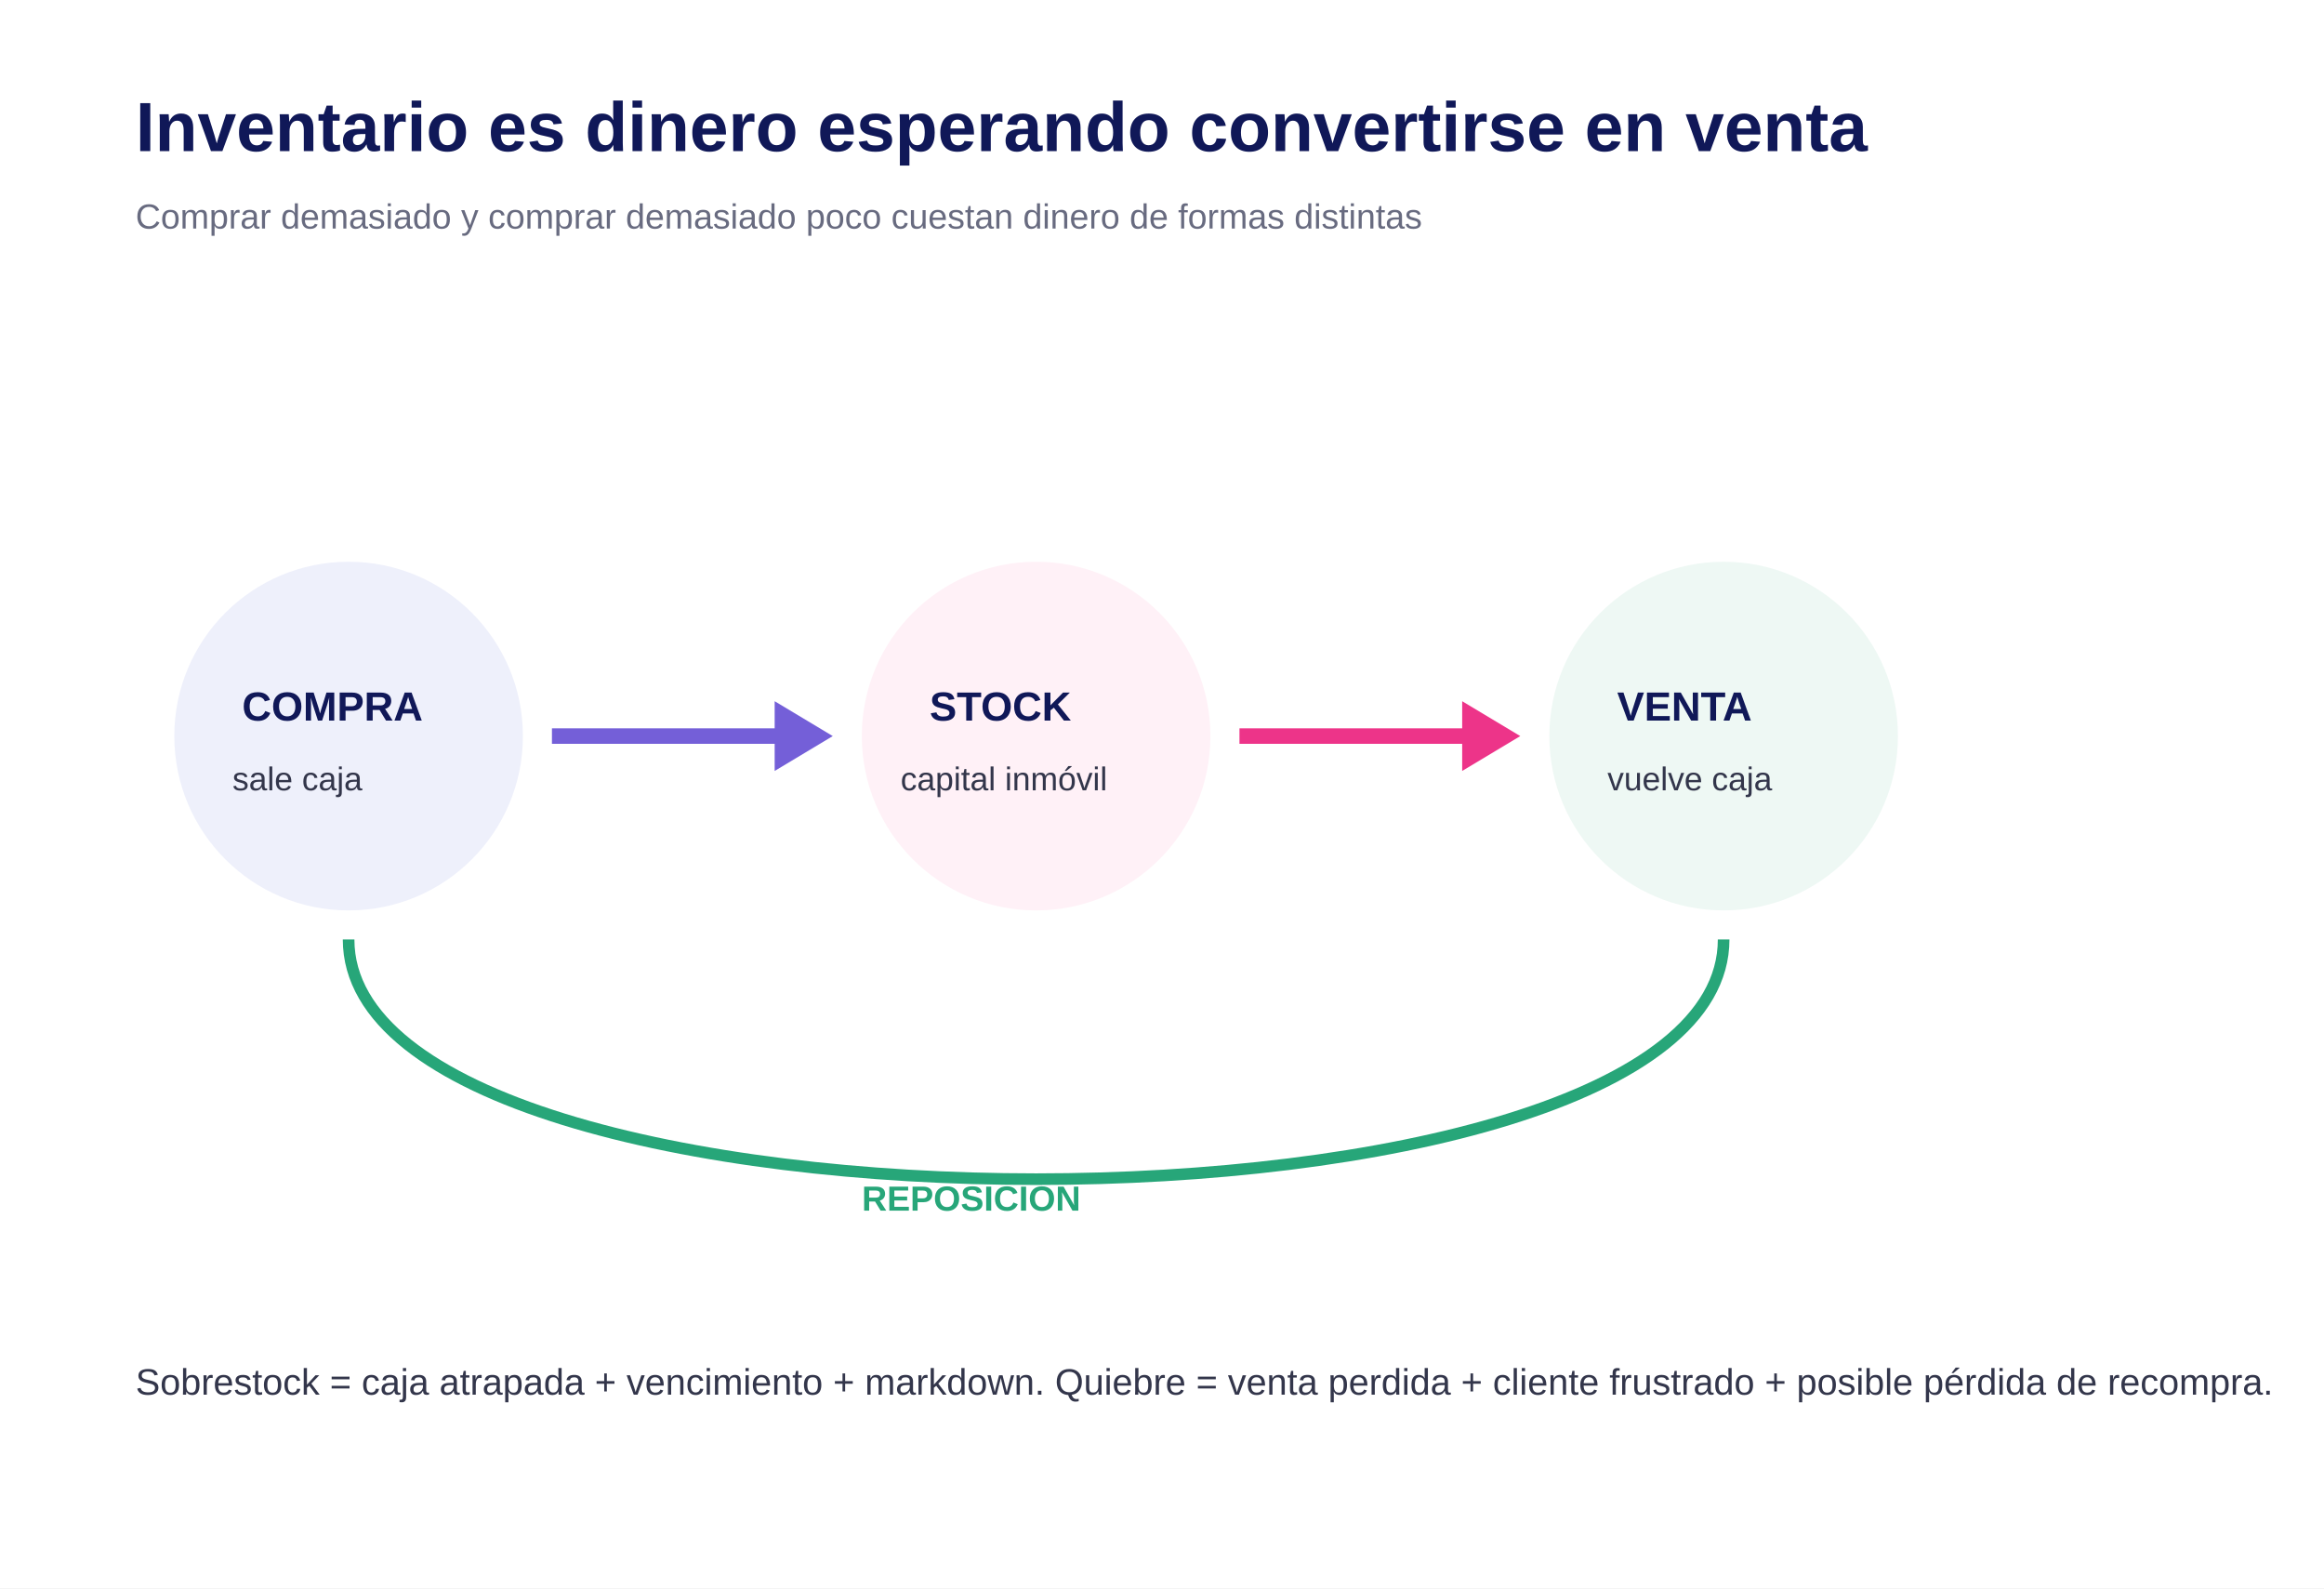
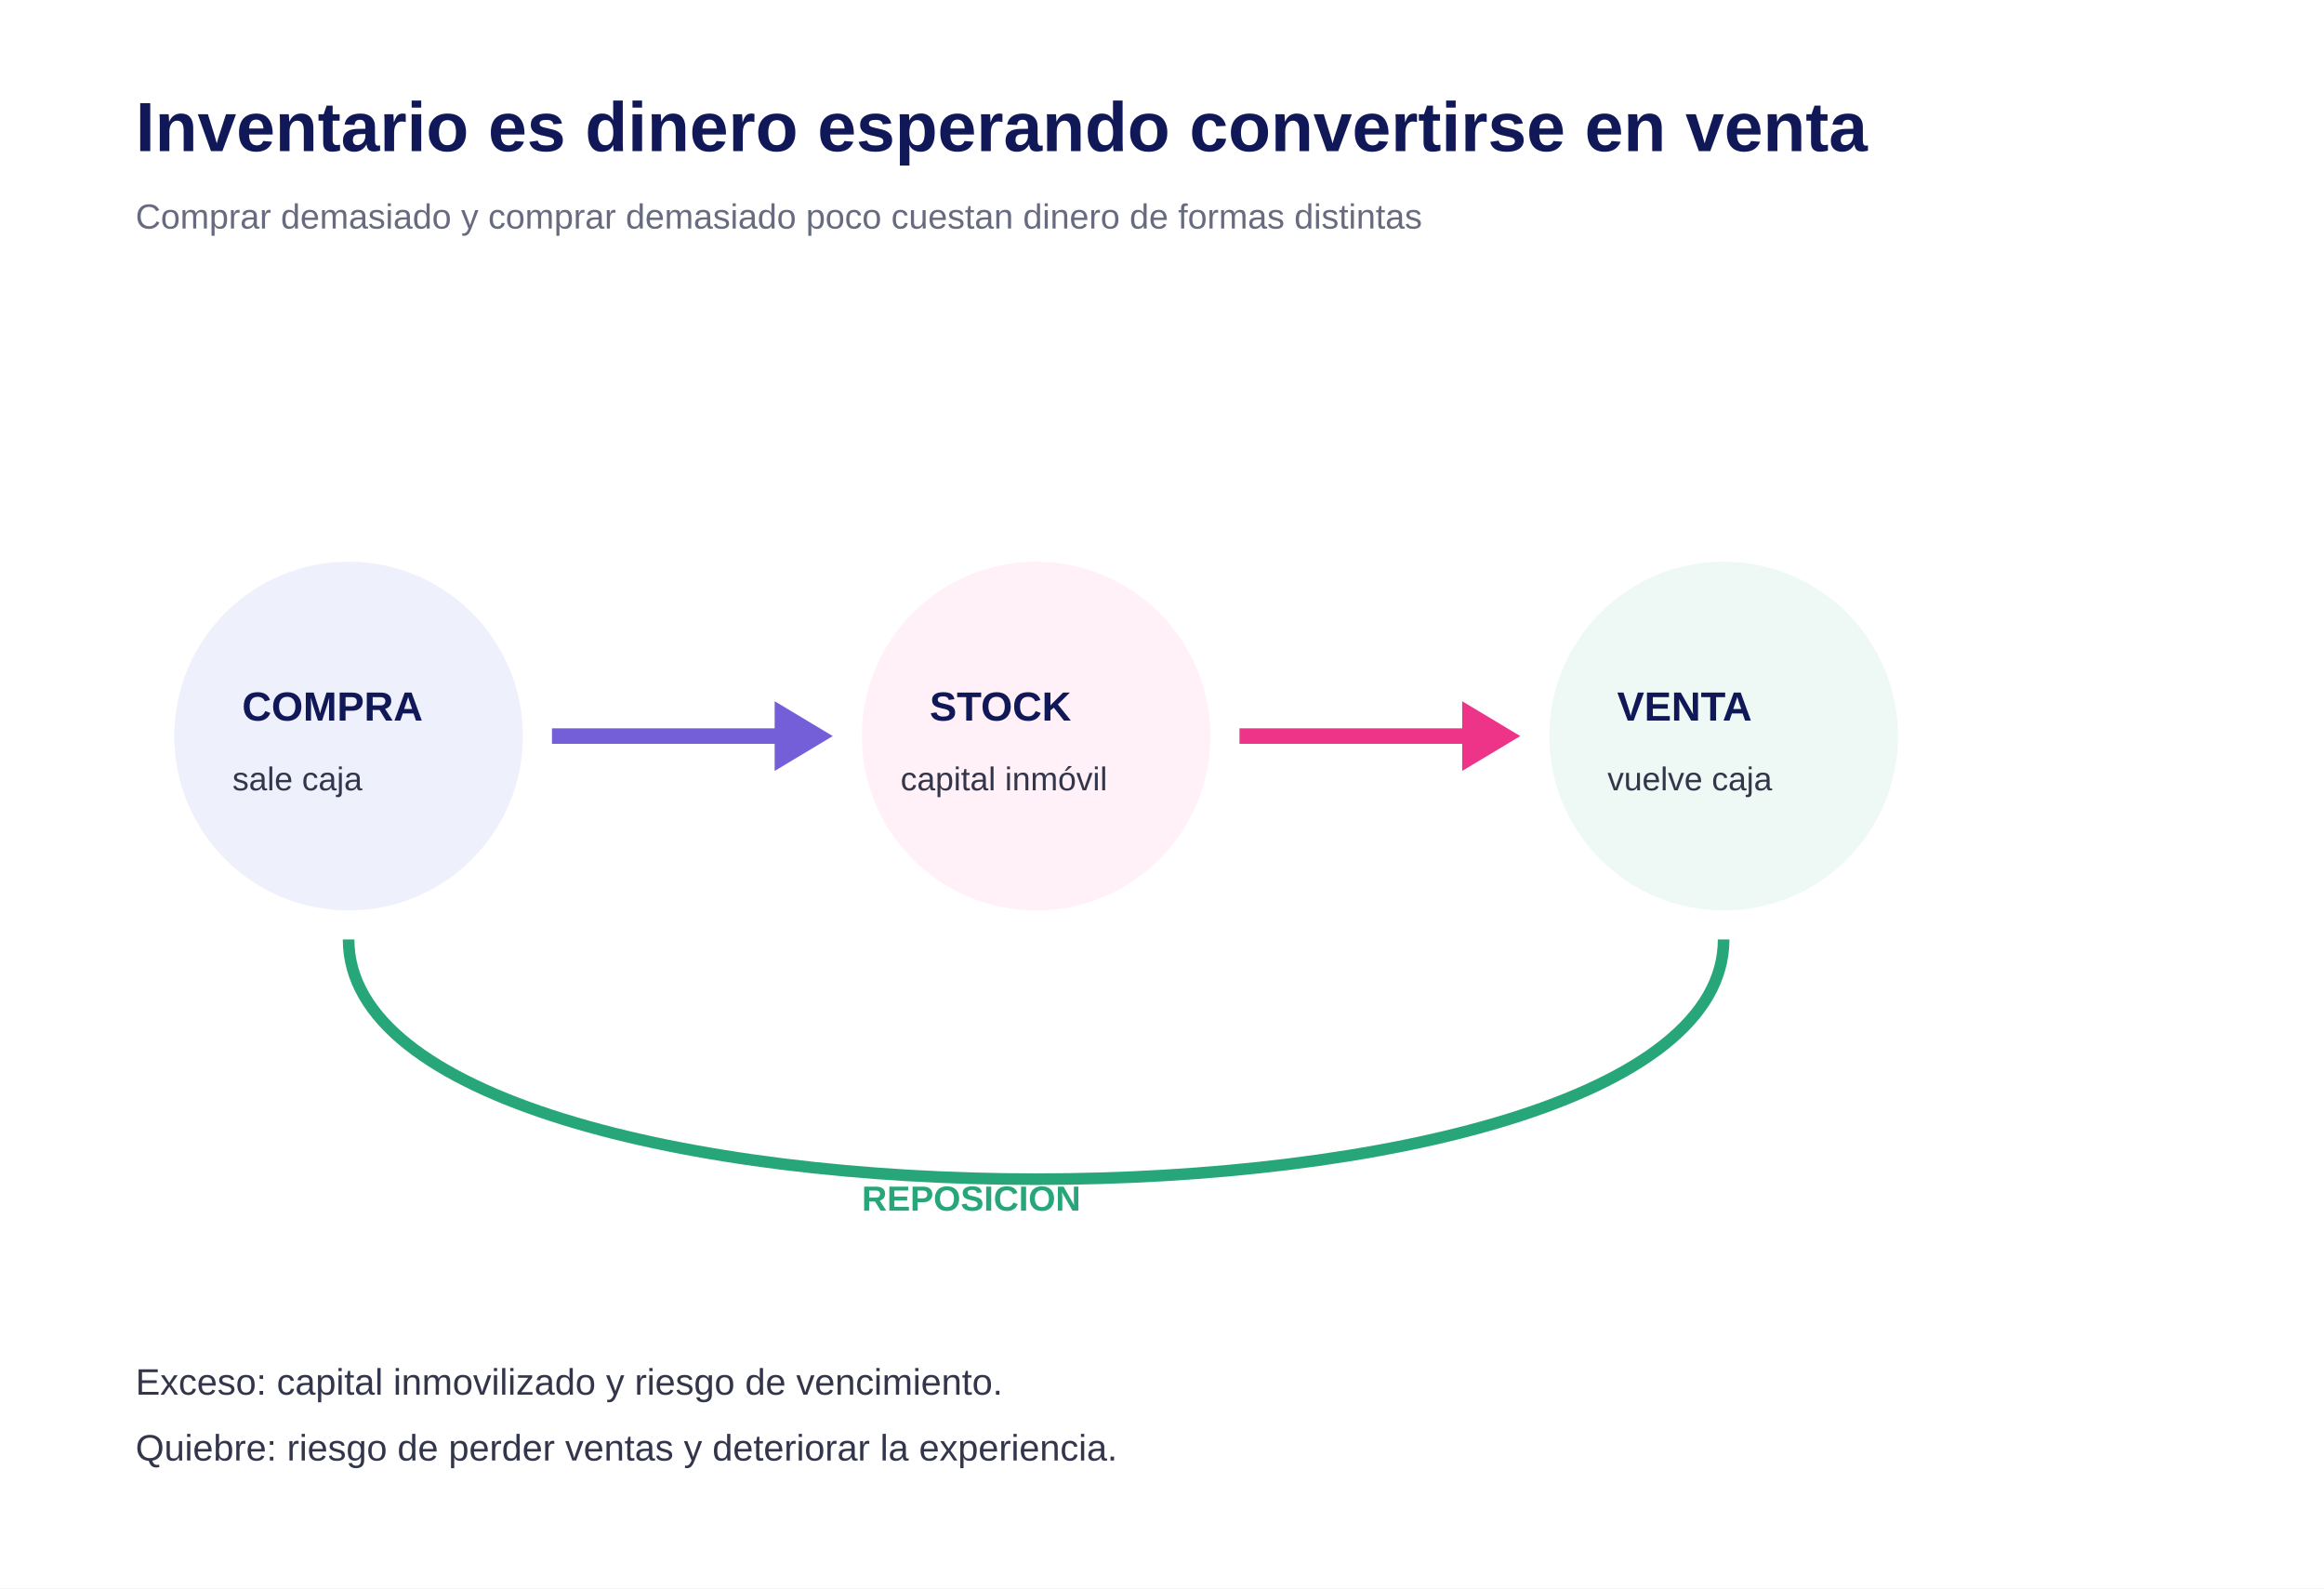
<svg xmlns="http://www.w3.org/2000/svg" width="1200" height="820" viewBox="0 0 1200 820">
  <rect width="1200" height="820" fill="#fff" />
  <text x="70" y="78" font-family="Arial" font-size="36" font-weight="700" fill="#101858">Inventario es dinero esperando convertirse en venta</text>
  <text x="70" y="118" font-family="Arial" font-size="18" fill="#686b80">Comprar demasiado y comprar demasiado poco cuestan dinero de formas distintas</text>
  <g font-family="Arial">
    <circle cx="180" cy="380" r="90" fill="#eef0fb" />
    <text x="125" y="372" font-size="21" font-weight="700" fill="#101858">COMPRA</text>
    <text x="120" y="408" font-size="17" fill="#33364b">sale caja</text>
    <path d="M285 380 H420" stroke="#745fd8" stroke-width="8" />
    <polygon points="430,380 400,362 400,398" fill="#745fd8" />
    <circle cx="535" cy="380" r="90" fill="#fff1f7" />
    <text x="480" y="372" font-size="21" font-weight="700" fill="#101858">STOCK</text>
    <text x="465" y="408" font-size="17" fill="#33364b">capital inmóvil</text>
    <path d="M640 380 H775" stroke="#ed3489" stroke-width="8" />
    <polygon points="785,380 755,362 755,398" fill="#ed3489" />
    <circle cx="890" cy="380" r="90" fill="#eef8f4" />
    <text x="835" y="372" font-size="21" font-weight="700" fill="#101858">VENTA</text>
    <text x="830" y="408" font-size="17" fill="#33364b">vuelve caja</text>
    <path d="M890 485 C890 650 180 650 180 485" fill="none" stroke="#27a679" stroke-width="6" />
    <text x="445" y="625" font-size="18" font-weight="700" fill="#27a679">REPOSICIÓN</text>
-     <text x="70" y="720" font-size="19" fill="#33364b">Sobrestock = caja atrapada + vencimiento + markdown. Quiebre = venta perdida + cliente frustrado + posible pérdida de recompra.</text>
+     <text x="70" y="720" font-size="19" fill="#33364b">Exceso: capital inmovilizado y riesgo de vencimiento.</text>
+     <text x="70" y="754" font-size="19" fill="#33364b">Quiebre: riesgo de perder ventas y deteriorar la experiencia.</text>
  </g>
</svg>
